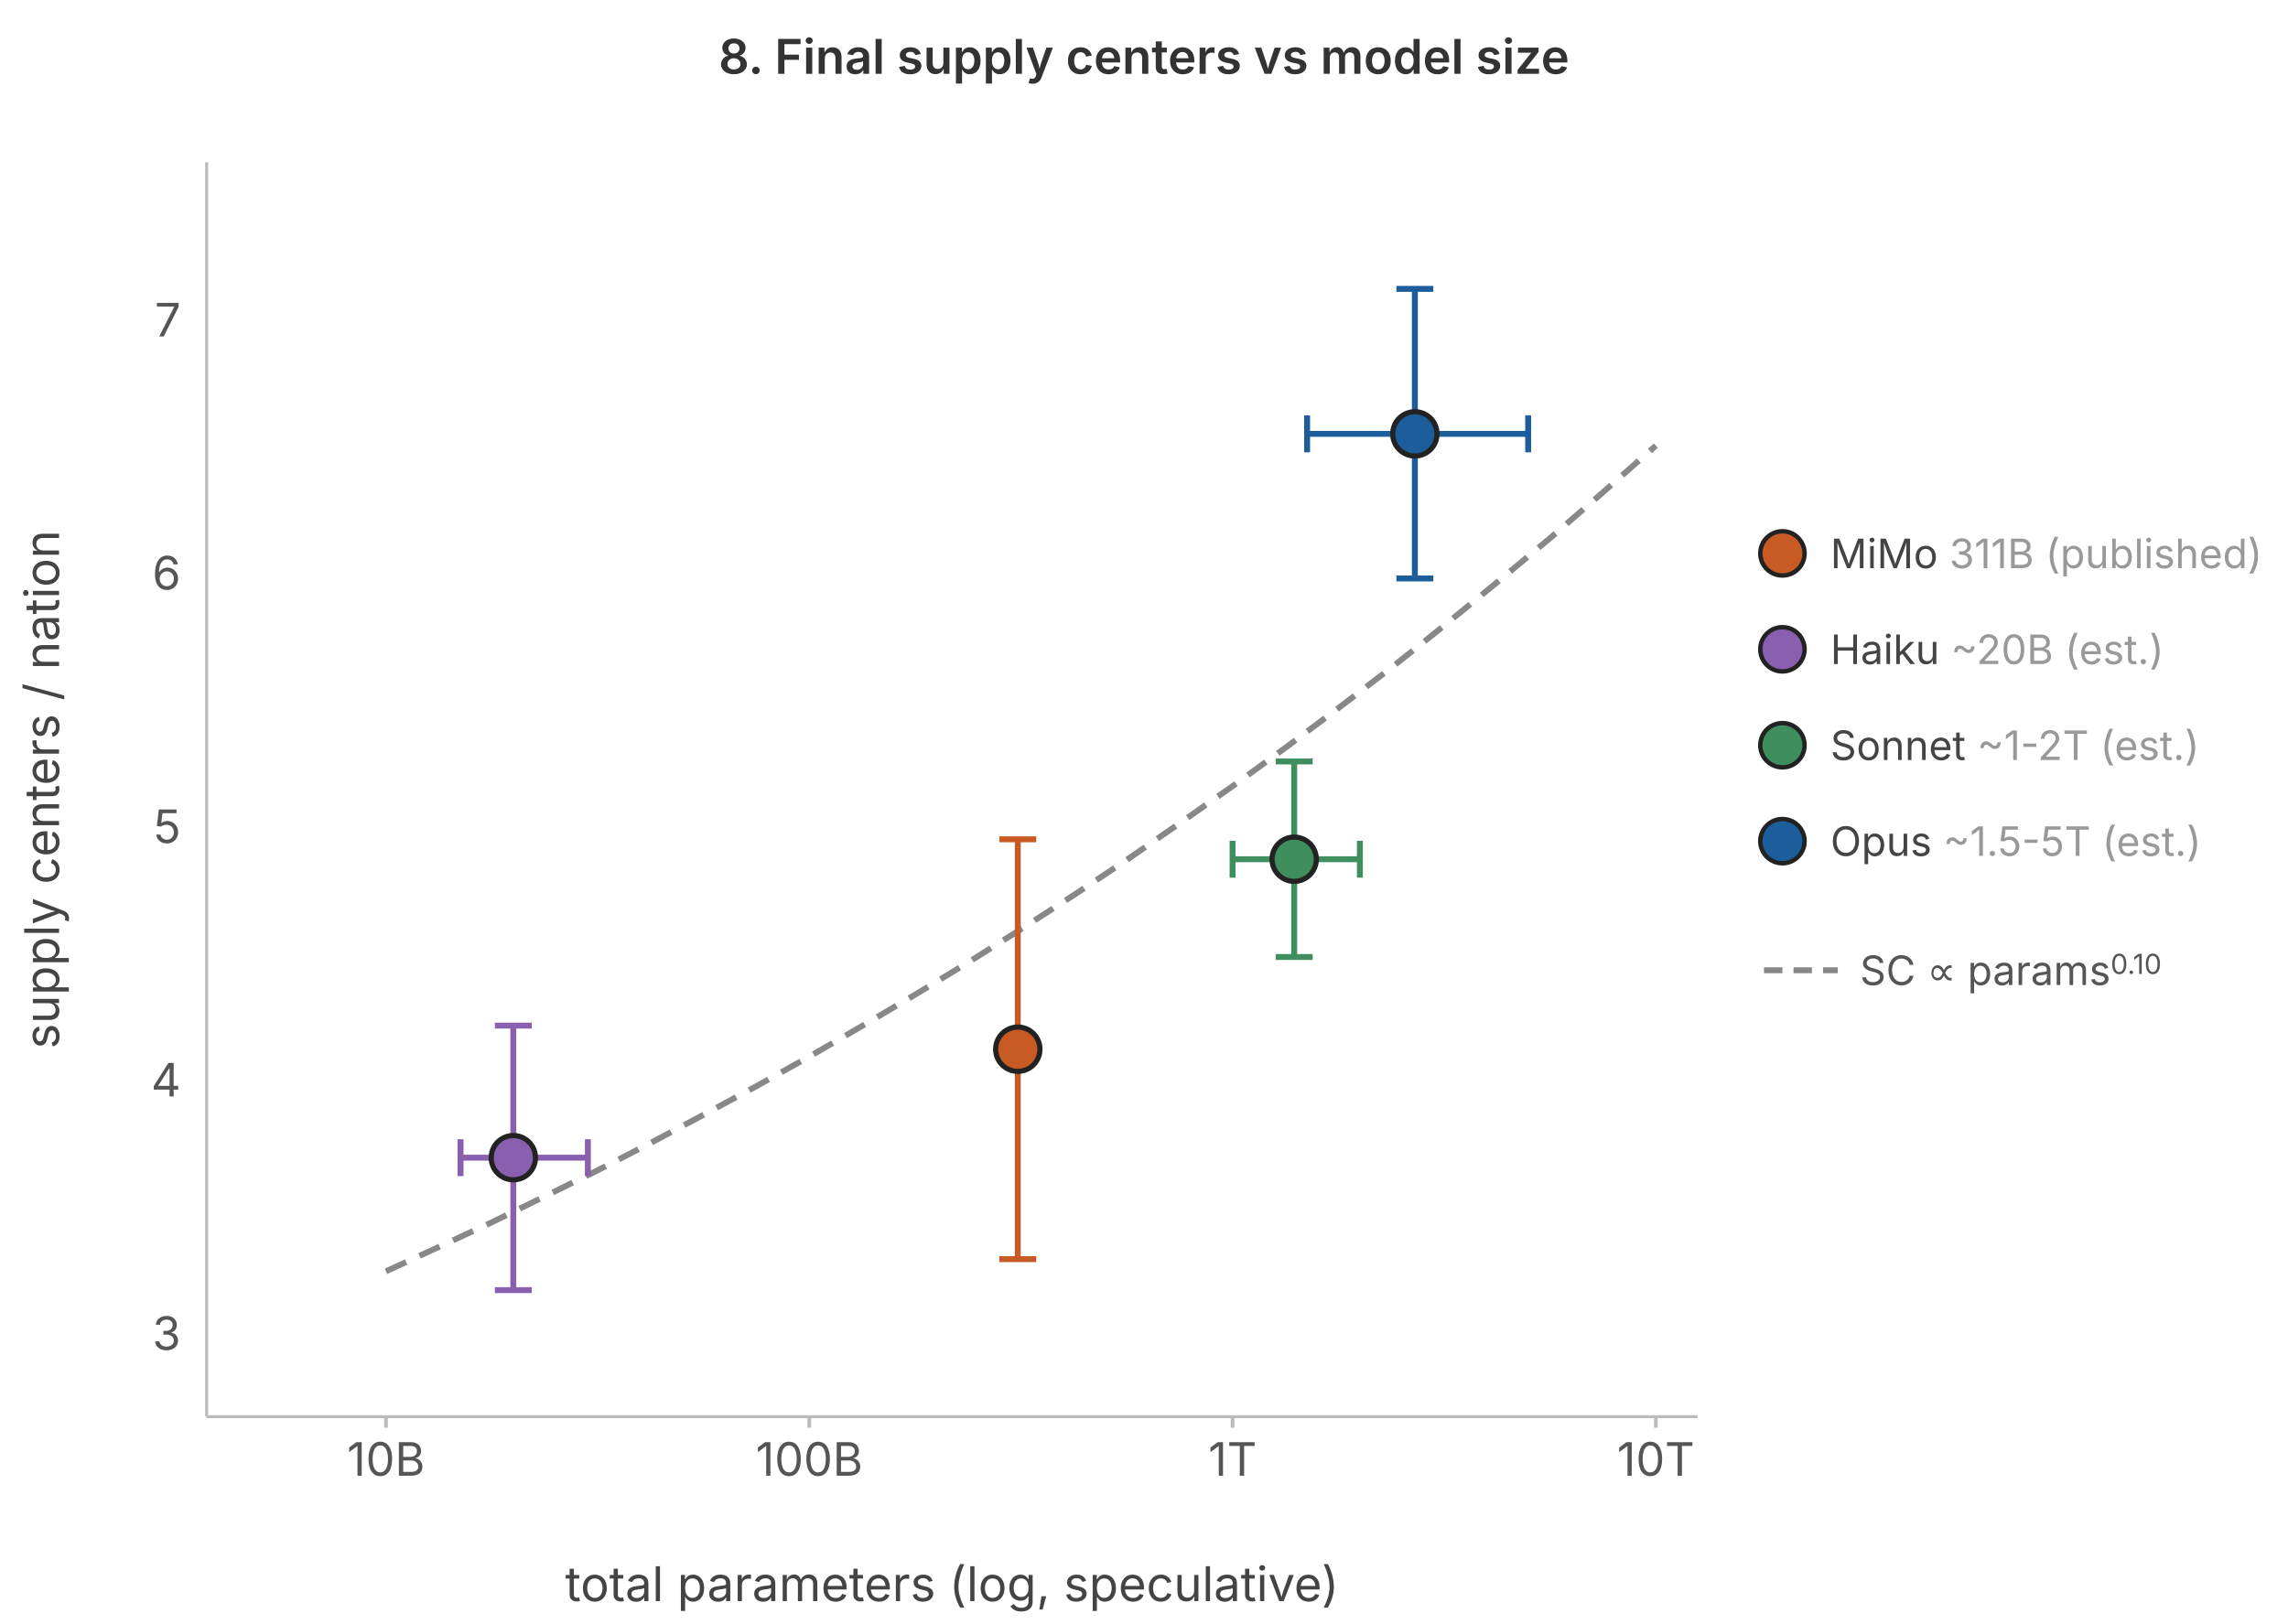
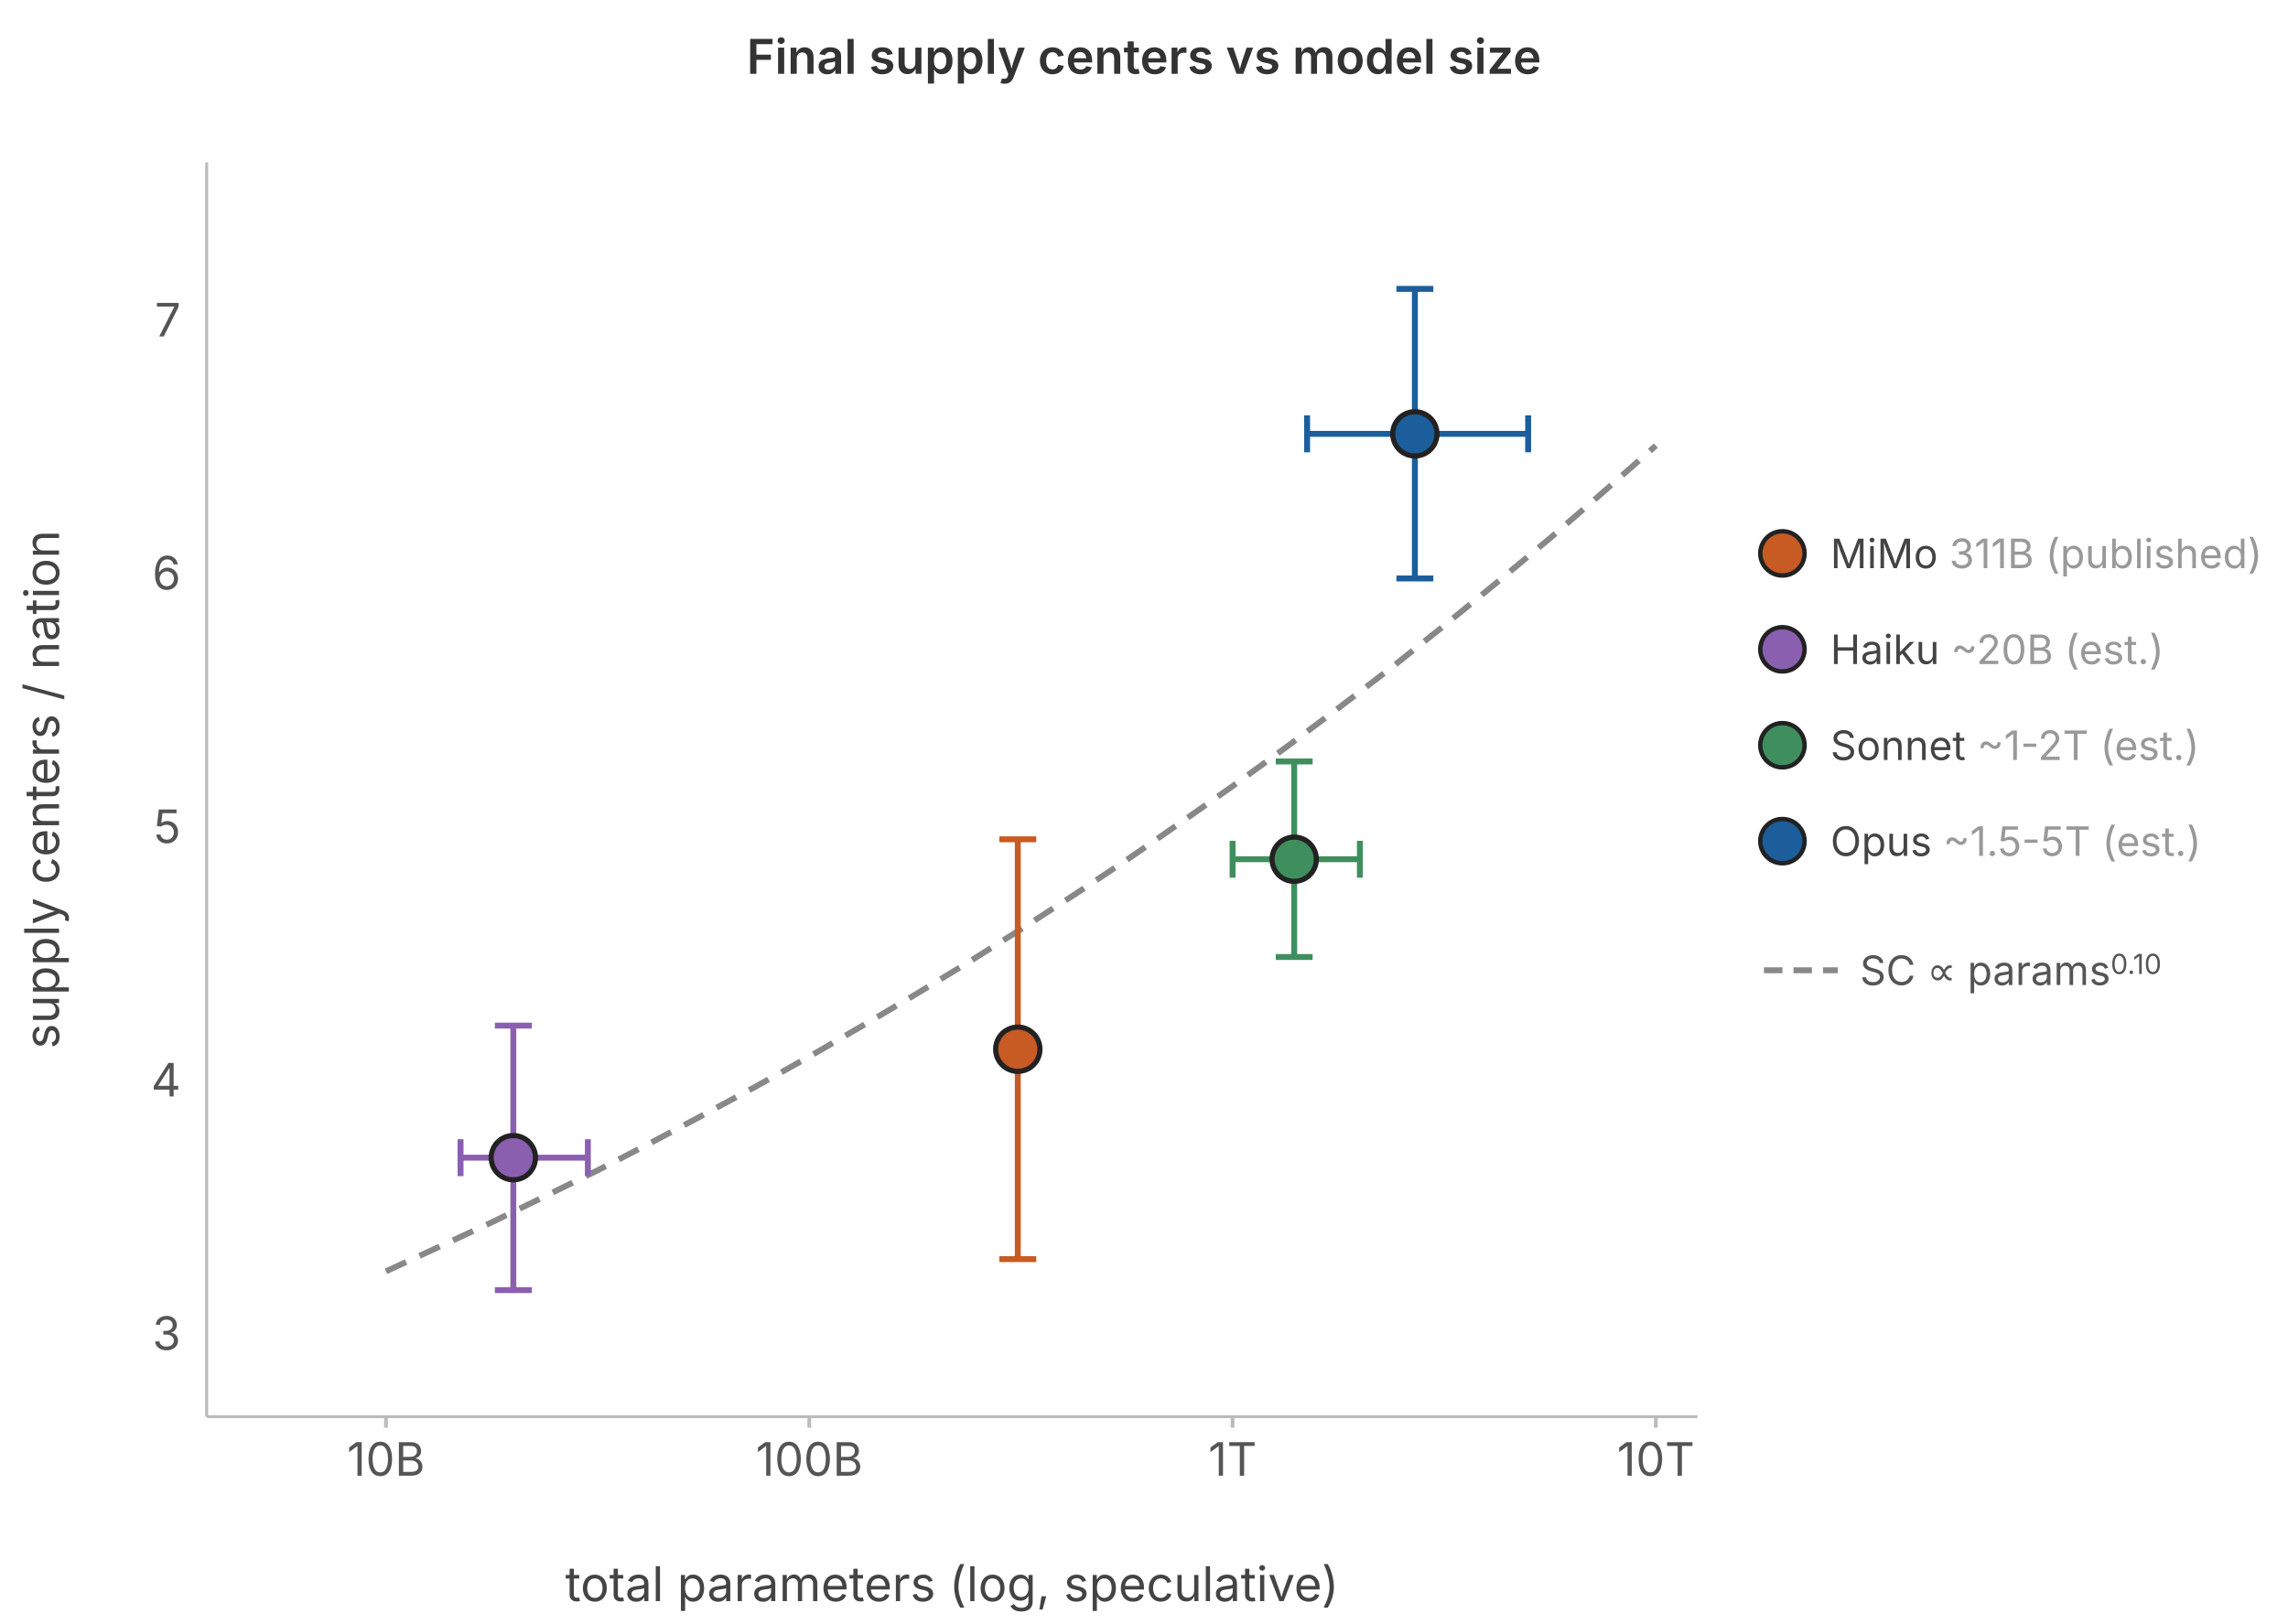
<svg xmlns="http://www.w3.org/2000/svg" viewBox="0 0 620 440" font-family="-apple-system, system-ui, sans-serif" width="620" height="440">
-   <text x="310" y="20" text-anchor="middle" font-size="13" font-weight="600" fill="#333">8. Final supply centers vs model size</text>
+   <text x="310" y="20" text-anchor="middle" font-size="13" font-weight="600" fill="#333">Final supply centers vs model size</text>
  <line x1="56" y1="44" x2="56" y2="384" stroke="#bbb" stroke-width="0.8" />
  <line x1="56" y1="384" x2="460" y2="384" stroke="#bbb" stroke-width="0.8" />
  <line x1="104.6" y1="384" x2="104.6" y2="387" stroke="#bbb" />
  <text x="104.6" y="400" text-anchor="middle" font-size="12.5" fill="#555">10B</text>
  <line x1="219.3" y1="384" x2="219.3" y2="387" stroke="#bbb" />
  <text x="219.3" y="400" text-anchor="middle" font-size="12.5" fill="#555">100B</text>
  <line x1="334.0" y1="384" x2="334.0" y2="387" stroke="#bbb" />
  <text x="334.0" y="400" text-anchor="middle" font-size="12.5" fill="#555">1T</text>
  <line x1="448.7" y1="384" x2="448.7" y2="387" stroke="#bbb" />
  <text x="448.7" y="400" text-anchor="middle" font-size="12.5" fill="#555">10T</text>
  <text x="49" y="365.9" text-anchor="end" font-size="12.5" fill="#555">3</text>
  <text x="49" y="297.2" text-anchor="end" font-size="12.5" fill="#555">4</text>
  <text x="49" y="228.5" text-anchor="end" font-size="12.5" fill="#555">5</text>
  <text x="49" y="159.8" text-anchor="end" font-size="12.5" fill="#555">6</text>
  <text x="49" y="91.2" text-anchor="end" font-size="12.5" fill="#555">7</text>
  <text x="258" y="434" text-anchor="middle" font-size="13" fill="#444">total parameters (log, speculative)</text>
  <text x="16" y="214" font-size="13" fill="#444" transform="rotate(-90 16 214)" text-anchor="middle">supply centers / nation</text>
  <polyline points="104.6,344.6 118.9,338.0 133.3,331.3 147.6,324.3 162.0,317.2 176.3,309.8 190.6,302.2 205.0,294.4 219.3,286.4 233.6,278.1 248.0,269.6 262.3,260.9 276.6,251.9 291.0,242.6 305.3,233.1 319.6,223.2 334.0,213.1 348.3,202.7 362.6,192.0 377.0,181.0 391.3,169.6 405.6,157.9 420.0,145.9 434.3,133.5 448.7,120.8" fill="none" stroke="#888" stroke-width="1.6" stroke-dasharray="6 4" />
  <line x1="354.2" y1="117.6" x2="414.1" y2="117.6" stroke="#1b5e9b" stroke-width="1.6" />
  <line x1="354.2" y1="112.6" x2="354.2" y2="122.6" stroke="#1b5e9b" stroke-width="1.6" />
  <line x1="414.1" y1="112.6" x2="414.1" y2="122.6" stroke="#1b5e9b" stroke-width="1.6" />
  <line x1="383.4" y1="156.8" x2="383.4" y2="78.3" stroke="#1b5e9b" stroke-width="1.6" />
  <line x1="378.4" y1="156.8" x2="388.4" y2="156.8" stroke="#1b5e9b" stroke-width="1.6" />
  <line x1="378.4" y1="78.3" x2="388.4" y2="78.3" stroke="#1b5e9b" stroke-width="1.6" />
  <circle cx="383.4" cy="117.6" r="6" fill="#1b5e9b" stroke="#222" stroke-width="1.4" />
  <line x1="334.0" y1="232.9" x2="368.5" y2="232.9" stroke="#3f8f5e" stroke-width="1.6" />
  <line x1="334.0" y1="227.9" x2="334.0" y2="237.9" stroke="#3f8f5e" stroke-width="1.6" />
  <line x1="368.5" y1="227.9" x2="368.5" y2="237.9" stroke="#3f8f5e" stroke-width="1.6" />
  <line x1="350.7" y1="259.4" x2="350.7" y2="206.4" stroke="#3f8f5e" stroke-width="1.6" />
  <line x1="345.7" y1="259.4" x2="355.7" y2="259.4" stroke="#3f8f5e" stroke-width="1.6" />
  <line x1="345.7" y1="206.4" x2="355.7" y2="206.4" stroke="#3f8f5e" stroke-width="1.6" />
  <circle cx="350.7" cy="232.9" r="6" fill="#3f8f5e" stroke="#222" stroke-width="1.4" />
  <line x1="124.8" y1="313.8" x2="159.3" y2="313.8" stroke="#8a5fb0" stroke-width="1.6" />
  <line x1="124.8" y1="308.8" x2="124.8" y2="318.8" stroke="#8a5fb0" stroke-width="1.6" />
  <line x1="159.3" y1="308.8" x2="159.3" y2="318.8" stroke="#8a5fb0" stroke-width="1.6" />
  <line x1="139.1" y1="349.7" x2="139.1" y2="278.0" stroke="#8a5fb0" stroke-width="1.6" />
  <line x1="134.1" y1="349.7" x2="144.1" y2="349.7" stroke="#8a5fb0" stroke-width="1.6" />
  <line x1="134.1" y1="278.0" x2="144.1" y2="278.0" stroke="#8a5fb0" stroke-width="1.6" />
  <circle cx="139.1" cy="313.8" r="6" fill="#8a5fb0" stroke="#222" stroke-width="1.4" />
  <line x1="275.8" y1="341.3" x2="275.8" y2="227.5" stroke="#c85a23" stroke-width="1.6" />
  <line x1="270.8" y1="341.3" x2="280.8" y2="341.3" stroke="#c85a23" stroke-width="1.6" />
  <line x1="270.8" y1="227.5" x2="280.8" y2="227.5" stroke="#c85a23" stroke-width="1.6" />
  <circle cx="275.8" cy="284.4" r="6" fill="#c85a23" stroke="#222" stroke-width="1.4" />
  <circle cx="483" cy="150" r="6" fill="#c85a23" stroke="#222" stroke-width="1.2" />
  <text x="496" y="154" font-size="11" fill="#444">MiMo <tspan fill="#999">311B (published)</tspan>
  </text>
  <circle cx="483" cy="176" r="6" fill="#8a5fb0" stroke="#222" stroke-width="1.2" />
  <text x="496" y="180" font-size="11" fill="#444">Haiku <tspan fill="#999">~20B (est.)</tspan>
  </text>
  <circle cx="483" cy="202" r="6" fill="#3f8f5e" stroke="#222" stroke-width="1.2" />
  <text x="496" y="206" font-size="11" fill="#444">Sonnet <tspan fill="#999">~1-2T (est.)</tspan>
  </text>
  <circle cx="483" cy="228" r="6" fill="#1b5e9b" stroke="#222" stroke-width="1.2" />
  <text x="496" y="232" font-size="11" fill="#444">Opus <tspan fill="#999">~1.5-5T (est.)</tspan>
  </text>
  <line x1="478" y1="263.0" x2="498" y2="263.0" stroke="#888" stroke-width="1.6" stroke-dasharray="5 3" />
  <text x="504" y="267.0" font-size="11" fill="#555">SC ∝ params<tspan baseline-shift="super" font-size="7.5">0.10</tspan>
  </text>
</svg>
